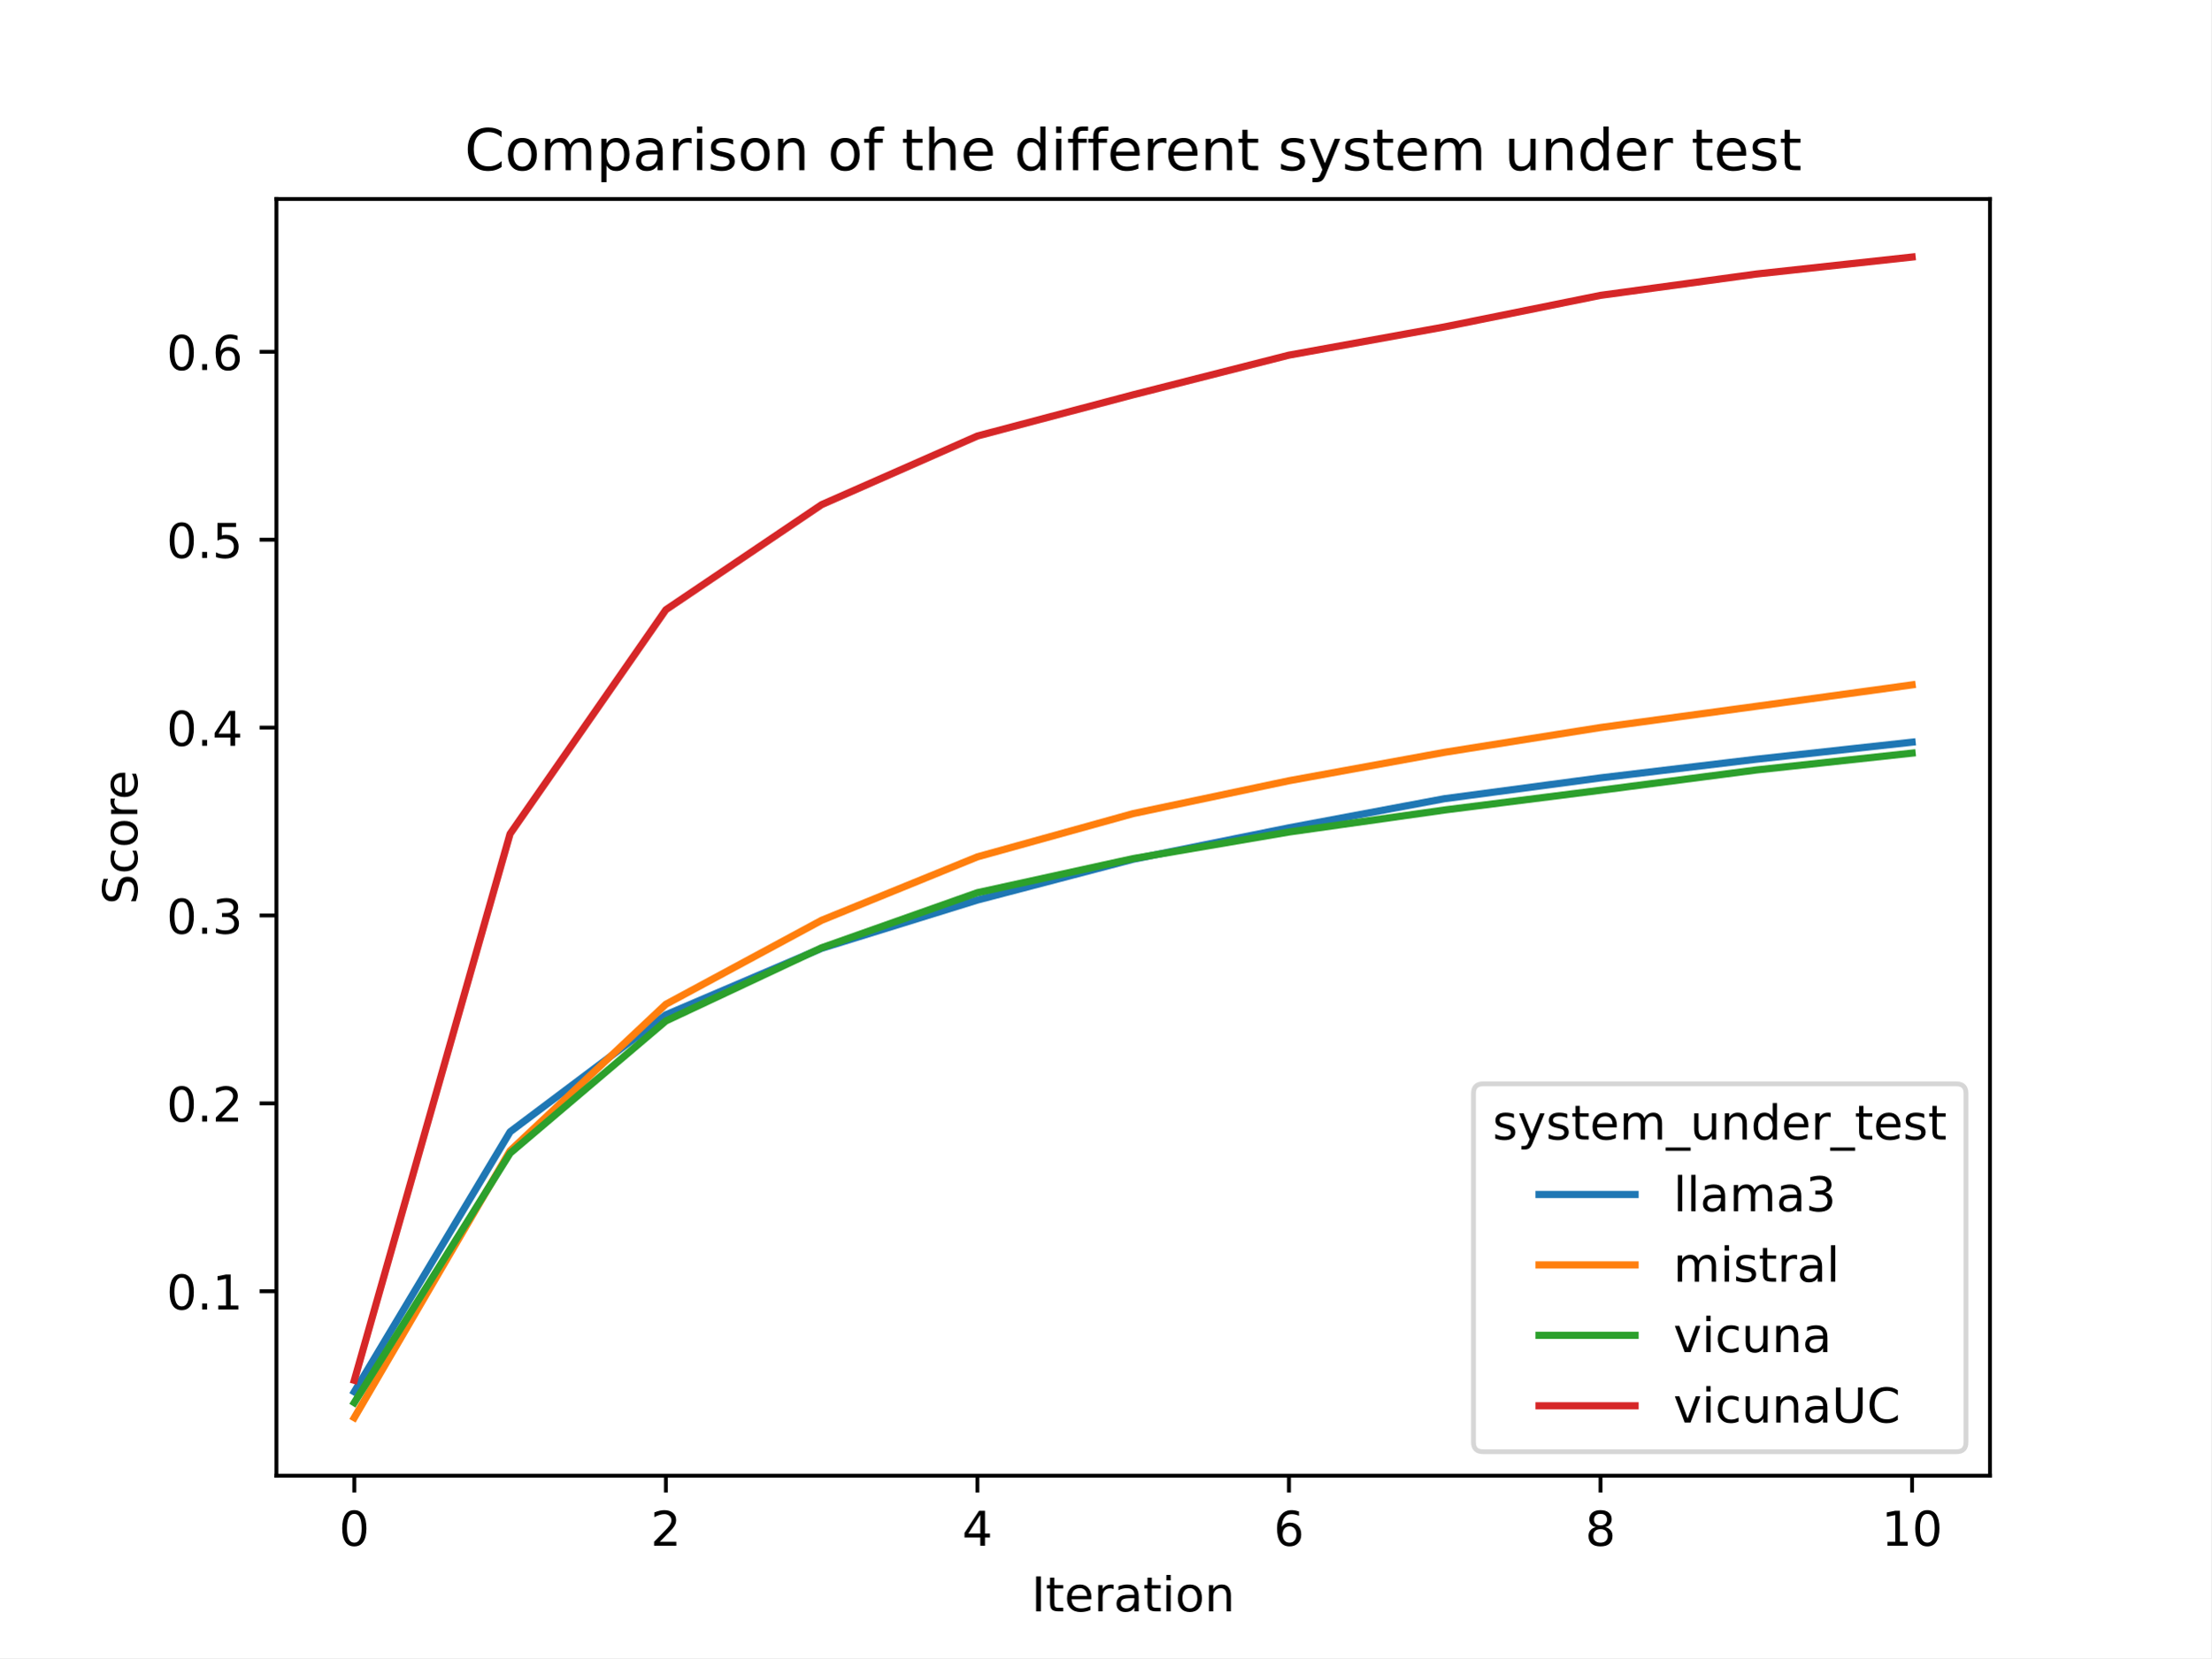
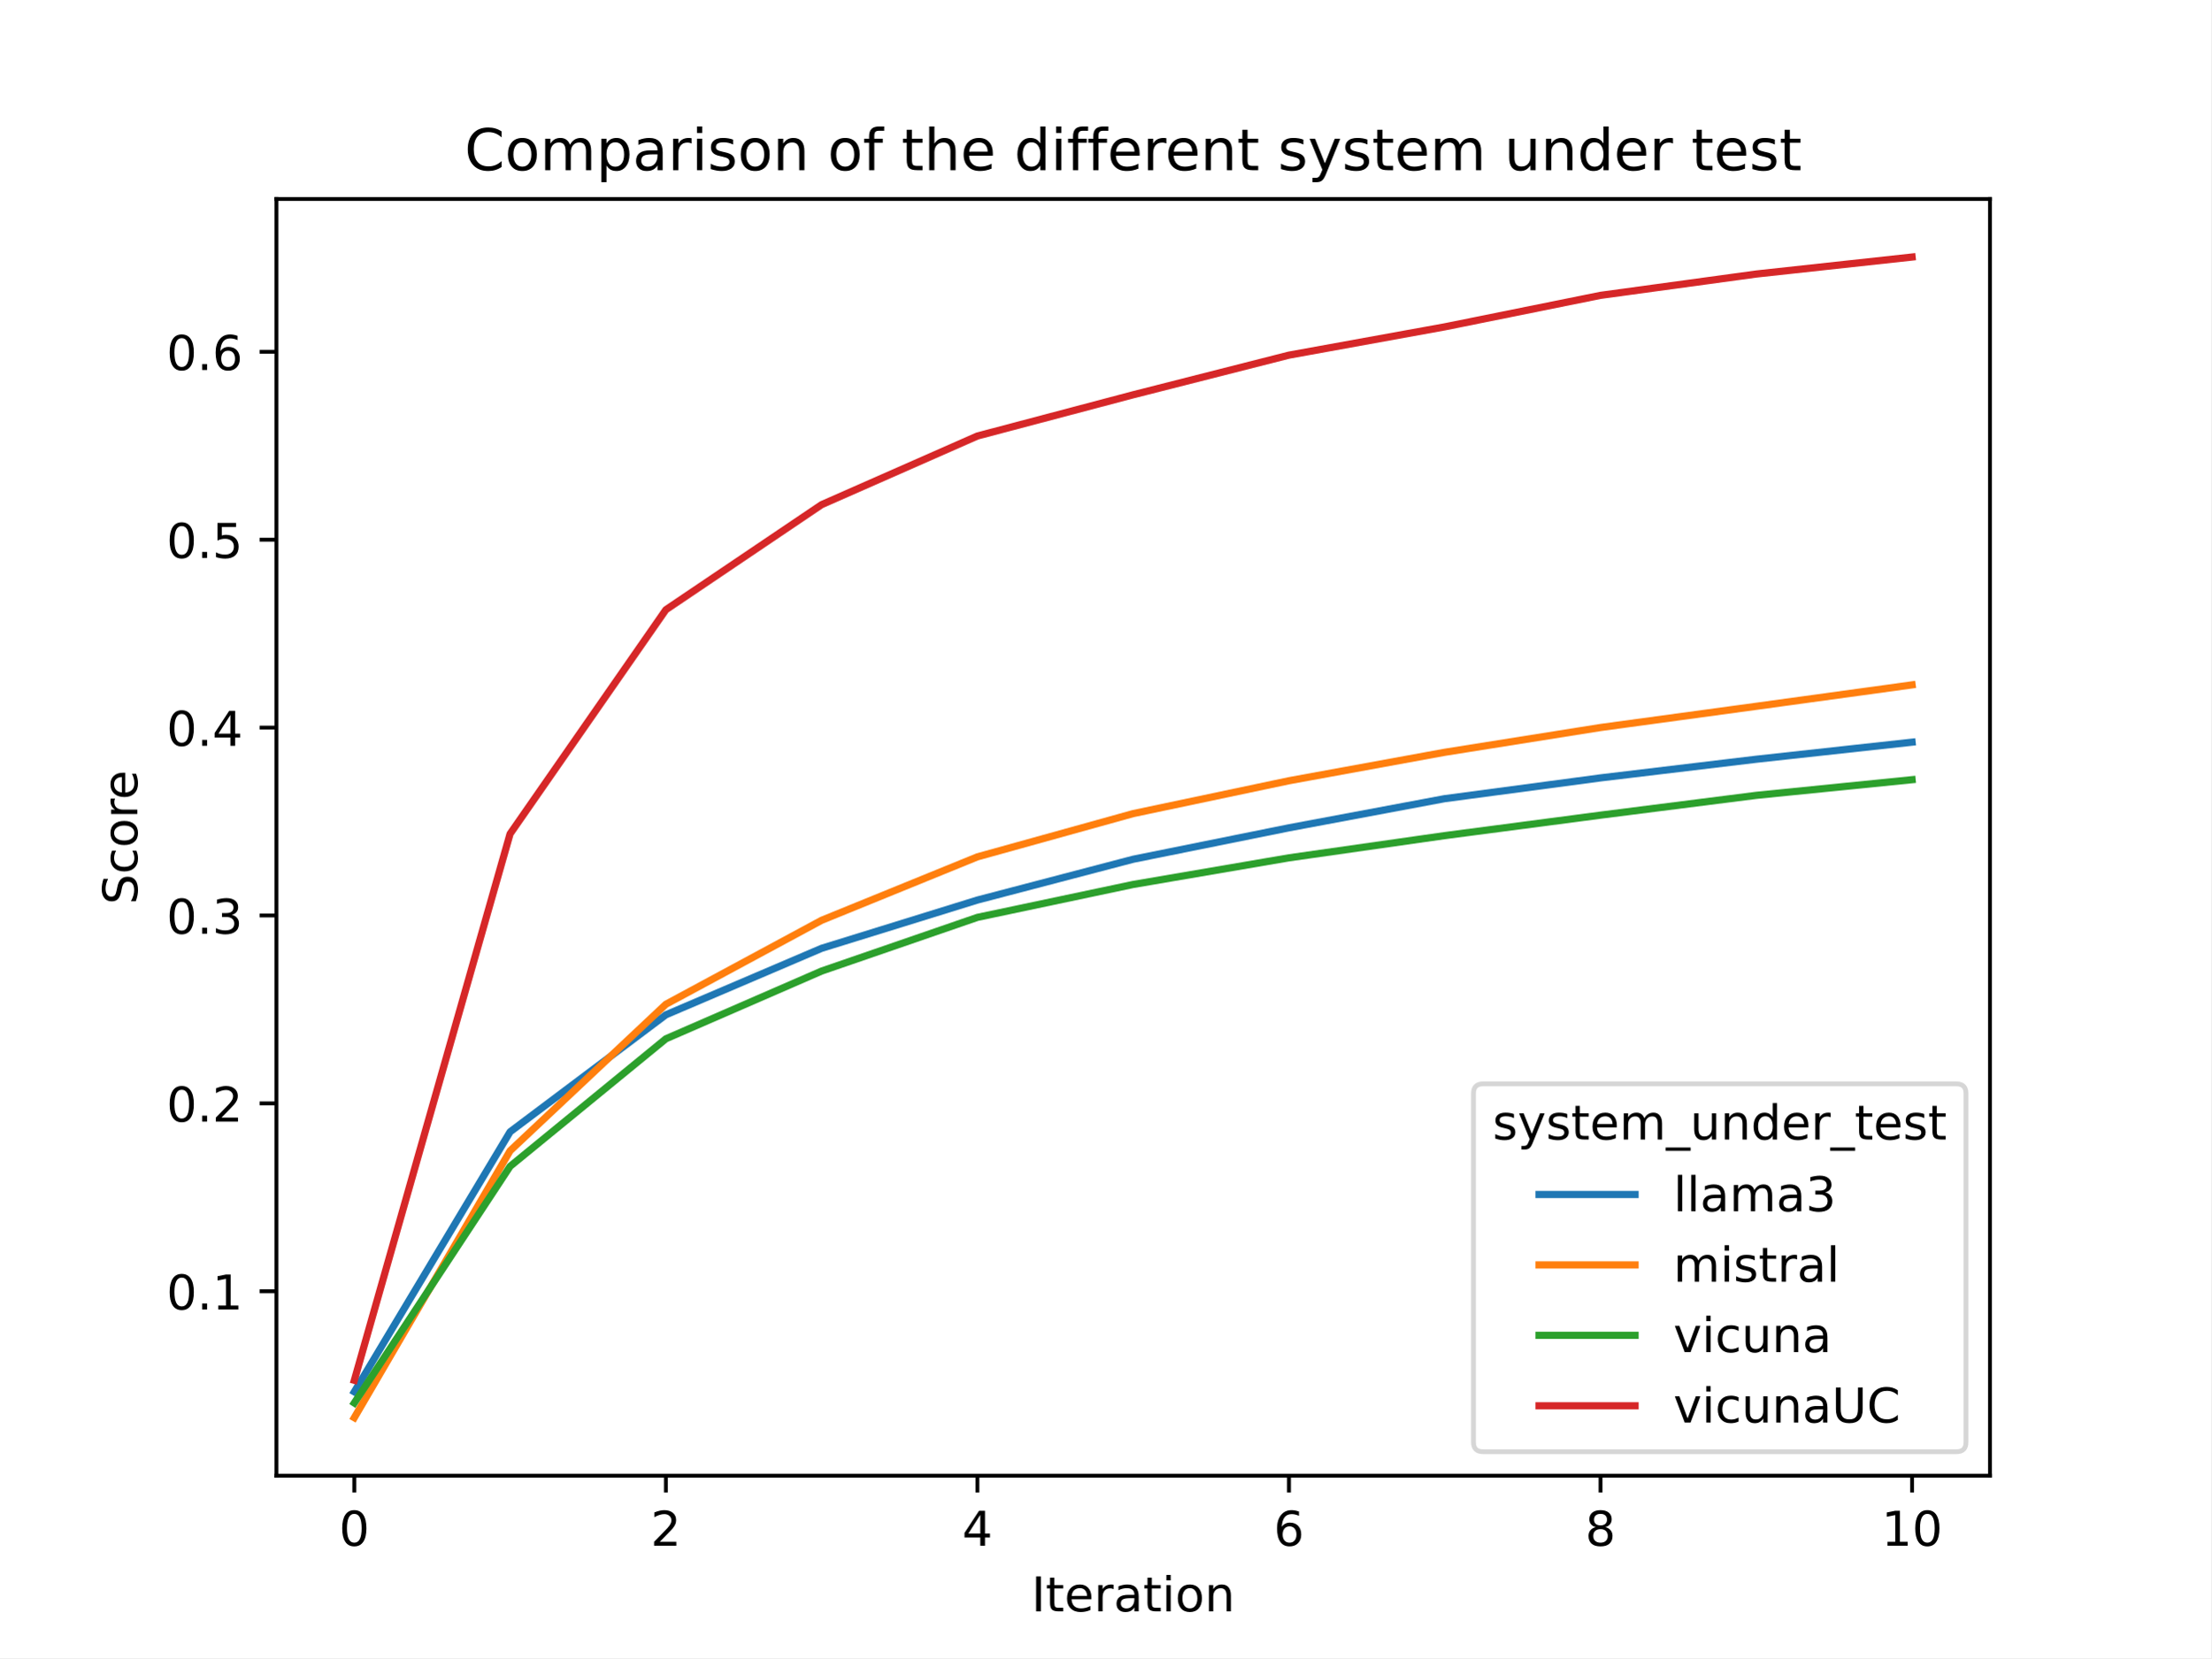
<svg xmlns="http://www.w3.org/2000/svg" xmlns:xlink="http://www.w3.org/1999/xlink" width="460.8pt" height="345.6pt" viewBox="0 0 460.8 345.6" version="1.1">
  <defs>
    <style type="text/css">*{stroke-linejoin: round; stroke-linecap: butt}</style>
  </defs>
  <g id="figure_1">
    <g id="patch_1">
      <path d="M 0 345.6  L 460.8 345.6  L 460.8 0  L 0 0  z " style="fill: #ffffff" />
    </g>
    <g id="axes_1">
      <g id="patch_2">
        <path d="M 57.6 307.584  L 414.72 307.584  L 414.72 41.472  L 57.6 41.472  z " style="fill: #ffffff" />
      </g>
      <g id="matplotlib.axis_1">
        <g id="xtick_1">
          <g id="line2d_1">
            <defs>
-               <path id="m6b5def45a9" d="M 0 0  L 0 3.5  " style="stroke: #000000; stroke-width: 0.8" />
-             </defs>
-             <g>
-               <use xlink:href="#m6b5def45a9" x="73.833" y="307.584" style="stroke: #000000; stroke-width: 0.8" />
+               <path id="m1b1125ce01" d="M 0 0  L 0 3.5  " style="stroke: #000000; stroke-width: 0.8" />
+             </defs>
+             <g>
+               <use xlink:href="#m1b1125ce01" x="73.833" y="307.584" style="stroke: #000000; stroke-width: 0.8" />
            </g>
          </g>
          <g id="text_1">
            <g transform="translate(70.65148 322.1824) scale(0.1 -0.1)">
              <defs>
                <path id="DejaVuSans-30" d="M 2034 4250  Q 1547 4250 1301 3770  Q 1056 3291 1056 2328  Q 1056 1369 1301 889  Q 1547 409 2034 409  Q 2525 409 2770 889  Q 3016 1369 3016 2328  Q 3016 3291 2770 3770  Q 2525 4250 2034 4250  z M 2034 4750  Q 2819 4750 3233 4129  Q 3647 3509 3647 2328  Q 3647 1150 3233 529  Q 2819 -91 2034 -91  Q 1250 -91 836 529  Q 422 1150 422 2328  Q 422 3509 836 4129  Q 1250 4750 2034 4750  z " transform="scale(0.015625)" />
              </defs>
              <use xlink:href="#DejaVuSans-30" />
            </g>
          </g>
        </g>
        <g id="xtick_2">
          <g id="line2d_2">
            <g>
-               <use xlink:href="#m6b5def45a9" x="138.764" y="307.584" style="stroke: #000000; stroke-width: 0.8" />
+               <use xlink:href="#m1b1125ce01" x="138.764" y="307.584" style="stroke: #000000; stroke-width: 0.8" />
            </g>
          </g>
          <g id="text_2">
            <g transform="translate(135.5824 322.1824) scale(0.1 -0.1)">
              <defs>
                <path id="DejaVuSans-32" d="M 1228 531  L 3431 531  L 3431 0  L 469 0  L 469 531  Q 828 903 1448 1529  Q 2069 2156 2228 2338  Q 2531 2678 2651 2914  Q 2772 3150 2772 3378  Q 2772 3750 2511 3984  Q 2250 4219 1831 4219  Q 1534 4219 1204 4116  Q 875 4013 500 3803  L 500 4441  Q 881 4594 1212 4672  Q 1544 4750 1819 4750  Q 2544 4750 2975 4387  Q 3406 4025 3406 3419  Q 3406 3131 3298 2873  Q 3191 2616 2906 2266  Q 2828 2175 2409 1742  Q 1991 1309 1228 531  z " transform="scale(0.015625)" />
              </defs>
              <use xlink:href="#DejaVuSans-32" />
            </g>
          </g>
        </g>
        <g id="xtick_3">
          <g id="line2d_3">
            <g>
-               <use xlink:href="#m6b5def45a9" x="203.695" y="307.584" style="stroke: #000000; stroke-width: 0.8" />
+               <use xlink:href="#m1b1125ce01" x="203.695" y="307.584" style="stroke: #000000; stroke-width: 0.8" />
            </g>
          </g>
          <g id="text_3">
            <g transform="translate(200.5133 322.1824) scale(0.1 -0.1)">
              <defs>
                <path id="DejaVuSans-34" d="M 2419 4116  L 825 1625  L 2419 1625  L 2419 4116  z M 2253 4666  L 3047 4666  L 3047 1625  L 3713 1625  L 3713 1100  L 3047 1100  L 3047 0  L 2419 0  L 2419 1100  L 313 1100  L 313 1709  L 2253 4666  z " transform="scale(0.015625)" />
              </defs>
              <use xlink:href="#DejaVuSans-34" />
            </g>
          </g>
        </g>
        <g id="xtick_4">
          <g id="line2d_4">
            <g>
-               <use xlink:href="#m6b5def45a9" x="268.625" y="307.584" style="stroke: #000000; stroke-width: 0.8" />
+               <use xlink:href="#m1b1125ce01" x="268.625" y="307.584" style="stroke: #000000; stroke-width: 0.8" />
            </g>
          </g>
          <g id="text_4">
            <g transform="translate(265.4442 322.1824) scale(0.1 -0.1)">
              <defs>
                <path id="DejaVuSans-36" d="M 2113 2584  Q 1688 2584 1439 2293  Q 1191 2003 1191 1497  Q 1191 994 1439 701  Q 1688 409 2113 409  Q 2538 409 2786 701  Q 3034 994 3034 1497  Q 3034 2003 2786 2293  Q 2538 2584 2113 2584  z M 3366 4563  L 3366 3988  Q 3128 4100 2886 4159  Q 2644 4219 2406 4219  Q 1781 4219 1451 3797  Q 1122 3375 1075 2522  Q 1259 2794 1537 2939  Q 1816 3084 2150 3084  Q 2853 3084 3261 2657  Q 3669 2231 3669 1497  Q 3669 778 3244 343  Q 2819 -91 2113 -91  Q 1303 -91 875 529  Q 447 1150 447 2328  Q 447 3434 972 4092  Q 1497 4750 2381 4750  Q 2619 4750 2861 4703  Q 3103 4656 3366 4563  z " transform="scale(0.015625)" />
              </defs>
              <use xlink:href="#DejaVuSans-36" />
            </g>
          </g>
        </g>
        <g id="xtick_5">
          <g id="line2d_5">
            <g>
-               <use xlink:href="#m6b5def45a9" x="333.556" y="307.584" style="stroke: #000000; stroke-width: 0.8" />
+               <use xlink:href="#m1b1125ce01" x="333.556" y="307.584" style="stroke: #000000; stroke-width: 0.8" />
            </g>
          </g>
          <g id="text_5">
            <g transform="translate(330.3751 322.1824) scale(0.1 -0.1)">
              <defs>
                <path id="DejaVuSans-38" d="M 2034 2216  Q 1584 2216 1326 1975  Q 1069 1734 1069 1313  Q 1069 891 1326 650  Q 1584 409 2034 409  Q 2484 409 2743 651  Q 3003 894 3003 1313  Q 3003 1734 2745 1975  Q 2488 2216 2034 2216  z M 1403 2484  Q 997 2584 770 2862  Q 544 3141 544 3541  Q 544 4100 942 4425  Q 1341 4750 2034 4750  Q 2731 4750 3128 4425  Q 3525 4100 3525 3541  Q 3525 3141 3298 2862  Q 3072 2584 2669 2484  Q 3125 2378 3379 2068  Q 3634 1759 3634 1313  Q 3634 634 3220 271  Q 2806 -91 2034 -91  Q 1263 -91 848 271  Q 434 634 434 1313  Q 434 1759 690 2068  Q 947 2378 1403 2484  z M 1172 3481  Q 1172 3119 1398 2916  Q 1625 2713 2034 2713  Q 2441 2713 2670 2916  Q 2900 3119 2900 3481  Q 2900 3844 2670 4047  Q 2441 4250 2034 4250  Q 1625 4250 1398 4047  Q 1172 3844 1172 3481  z " transform="scale(0.015625)" />
              </defs>
              <use xlink:href="#DejaVuSans-38" />
            </g>
          </g>
        </g>
        <g id="xtick_6">
          <g id="line2d_6">
            <g>
-               <use xlink:href="#m6b5def45a9" x="398.487" y="307.584" style="stroke: #000000; stroke-width: 0.8" />
+               <use xlink:href="#m1b1125ce01" x="398.487" y="307.584" style="stroke: #000000; stroke-width: 0.8" />
            </g>
          </g>
          <g id="text_6">
            <g transform="translate(392.1248 322.1824) scale(0.1 -0.1)">
              <defs>
                <path id="DejaVuSans-31" d="M 794 531  L 1825 531  L 1825 4091  L 703 3866  L 703 4441  L 1819 4666  L 2450 4666  L 2450 531  L 3481 531  L 3481 0  L 794 0  L 794 531  z " transform="scale(0.015625)" />
              </defs>
              <use xlink:href="#DejaVuSans-31" />
              <use xlink:href="#DejaVuSans-30" x="63.623" />
            </g>
          </g>
        </g>
        <g id="text_7">
          <g transform="translate(214.9514 335.8606) scale(0.1 -0.1)">
            <defs>
              <path id="DejaVuSans-49" d="M 628 4666  L 1259 4666  L 1259 0  L 628 0  L 628 4666  z " transform="scale(0.015625)" />
              <path id="DejaVuSans-74" d="M 1172 4494  L 1172 3500  L 2356 3500  L 2356 3053  L 1172 3053  L 1172 1153  Q 1172 725 1289 603  Q 1406 481 1766 481  L 2356 481  L 2356 0  L 1766 0  Q 1100 0 847 248  Q 594 497 594 1153  L 594 3053  L 172 3053  L 172 3500  L 594 3500  L 594 4494  L 1172 4494  z " transform="scale(0.015625)" />
              <path id="DejaVuSans-65" d="M 3597 1894  L 3597 1613  L 953 1613  Q 991 1019 1311 708  Q 1631 397 2203 397  Q 2534 397 2845 478  Q 3156 559 3463 722  L 3463 178  Q 3153 47 2828 -22  Q 2503 -91 2169 -91  Q 1331 -91 842 396  Q 353 884 353 1716  Q 353 2575 817 3079  Q 1281 3584 2069 3584  Q 2775 3584 3186 3129  Q 3597 2675 3597 1894  z M 3022 2063  Q 3016 2534 2758 2815  Q 2500 3097 2075 3097  Q 1594 3097 1305 2825  Q 1016 2553 972 2059  L 3022 2063  z " transform="scale(0.015625)" />
              <path id="DejaVuSans-72" d="M 2631 2963  Q 2534 3019 2420 3045  Q 2306 3072 2169 3072  Q 1681 3072 1420 2755  Q 1159 2438 1159 1844  L 1159 0  L 581 0  L 581 3500  L 1159 3500  L 1159 2956  Q 1341 3275 1631 3429  Q 1922 3584 2338 3584  Q 2397 3584 2469 3576  Q 2541 3569 2628 3553  L 2631 2963  z " transform="scale(0.015625)" />
              <path id="DejaVuSans-61" d="M 2194 1759  Q 1497 1759 1228 1600  Q 959 1441 959 1056  Q 959 750 1161 570  Q 1363 391 1709 391  Q 2188 391 2477 730  Q 2766 1069 2766 1631  L 2766 1759  L 2194 1759  z M 3341 1997  L 3341 0  L 2766 0  L 2766 531  Q 2569 213 2275 61  Q 1981 -91 1556 -91  Q 1019 -91 701 211  Q 384 513 384 1019  Q 384 1609 779 1909  Q 1175 2209 1959 2209  L 2766 2209  L 2766 2266  Q 2766 2663 2505 2880  Q 2244 3097 1772 3097  Q 1472 3097 1187 3025  Q 903 2953 641 2809  L 641 3341  Q 956 3463 1253 3523  Q 1550 3584 1831 3584  Q 2591 3584 2966 3190  Q 3341 2797 3341 1997  z " transform="scale(0.015625)" />
              <path id="DejaVuSans-69" d="M 603 3500  L 1178 3500  L 1178 0  L 603 0  L 603 3500  z M 603 4863  L 1178 4863  L 1178 4134  L 603 4134  L 603 4863  z " transform="scale(0.015625)" />
              <path id="DejaVuSans-6f" d="M 1959 3097  Q 1497 3097 1228 2736  Q 959 2375 959 1747  Q 959 1119 1226 758  Q 1494 397 1959 397  Q 2419 397 2687 759  Q 2956 1122 2956 1747  Q 2956 2369 2687 2733  Q 2419 3097 1959 3097  z M 1959 3584  Q 2709 3584 3137 3096  Q 3566 2609 3566 1747  Q 3566 888 3137 398  Q 2709 -91 1959 -91  Q 1206 -91 779 398  Q 353 888 353 1747  Q 353 2609 779 3096  Q 1206 3584 1959 3584  z " transform="scale(0.015625)" />
              <path id="DejaVuSans-6e" d="M 3513 2113  L 3513 0  L 2938 0  L 2938 2094  Q 2938 2591 2744 2837  Q 2550 3084 2163 3084  Q 1697 3084 1428 2787  Q 1159 2491 1159 1978  L 1159 0  L 581 0  L 581 3500  L 1159 3500  L 1159 2956  Q 1366 3272 1645 3428  Q 1925 3584 2291 3584  Q 2894 3584 3203 3211  Q 3513 2838 3513 2113  z " transform="scale(0.015625)" />
            </defs>
            <use xlink:href="#DejaVuSans-49" />
            <use xlink:href="#DejaVuSans-74" x="29.492" />
            <use xlink:href="#DejaVuSans-65" x="68.701" />
            <use xlink:href="#DejaVuSans-72" x="130.225" />
            <use xlink:href="#DejaVuSans-61" x="171.338" />
            <use xlink:href="#DejaVuSans-74" x="232.617" />
            <use xlink:href="#DejaVuSans-69" x="271.826" />
            <use xlink:href="#DejaVuSans-6f" x="299.609" />
            <use xlink:href="#DejaVuSans-6e" x="360.791" />
          </g>
        </g>
      </g>
      <g id="matplotlib.axis_2">
        <g id="ytick_1">
          <g id="line2d_7">
            <defs>
-               <path id="m8347a988a1" d="M 0 0  L -3.5 0  " style="stroke: #000000; stroke-width: 0.8" />
-             </defs>
-             <g>
-               <use xlink:href="#m8347a988a1" x="57.6" y="269.143" style="stroke: #000000; stroke-width: 0.8" />
+               <path id="m3fbb6d654f" d="M 0 0  L -3.5 0  " style="stroke: #000000; stroke-width: 0.8" />
+             </defs>
+             <g>
+               <use xlink:href="#m3fbb6d654f" x="57.6" y="269.143" style="stroke: #000000; stroke-width: 0.8" />
            </g>
          </g>
          <g id="text_8">
            <g transform="translate(34.69687 272.9426) scale(0.1 -0.1)">
              <defs>
                <path id="DejaVuSans-2e" d="M 684 794  L 1344 794  L 1344 0  L 684 0  L 684 794  z " transform="scale(0.015625)" />
              </defs>
              <use xlink:href="#DejaVuSans-30" />
              <use xlink:href="#DejaVuSans-2e" x="63.623" />
              <use xlink:href="#DejaVuSans-31" x="95.41" />
            </g>
          </g>
        </g>
        <g id="ytick_2">
          <g id="line2d_8">
            <g>
-               <use xlink:href="#m8347a988a1" x="57.6" y="229.979" style="stroke: #000000; stroke-width: 0.8" />
+               <use xlink:href="#m3fbb6d654f" x="57.6" y="229.979" style="stroke: #000000; stroke-width: 0.8" />
            </g>
          </g>
          <g id="text_9">
            <g transform="translate(34.69687 233.7781) scale(0.1 -0.1)">
              <use xlink:href="#DejaVuSans-30" />
              <use xlink:href="#DejaVuSans-2e" x="63.623" />
              <use xlink:href="#DejaVuSans-32" x="95.41" />
            </g>
          </g>
        </g>
        <g id="ytick_3">
          <g id="line2d_9">
            <g>
-               <use xlink:href="#m8347a988a1" x="57.6" y="190.814" style="stroke: #000000; stroke-width: 0.8" />
+               <use xlink:href="#m3fbb6d654f" x="57.6" y="190.814" style="stroke: #000000; stroke-width: 0.8" />
            </g>
          </g>
          <g id="text_10">
            <g transform="translate(34.69687 194.6137) scale(0.1 -0.1)">
              <defs>
                <path id="DejaVuSans-33" d="M 2597 2516  Q 3050 2419 3304 2112  Q 3559 1806 3559 1356  Q 3559 666 3084 287  Q 2609 -91 1734 -91  Q 1441 -91 1130 -33  Q 819 25 488 141  L 488 750  Q 750 597 1062 519  Q 1375 441 1716 441  Q 2309 441 2620 675  Q 2931 909 2931 1356  Q 2931 1769 2642 2001  Q 2353 2234 1838 2234  L 1294 2234  L 1294 2753  L 1863 2753  Q 2328 2753 2575 2939  Q 2822 3125 2822 3475  Q 2822 3834 2567 4026  Q 2313 4219 1838 4219  Q 1578 4219 1281 4162  Q 984 4106 628 3988  L 628 4550  Q 988 4650 1302 4700  Q 1616 4750 1894 4750  Q 2613 4750 3031 4423  Q 3450 4097 3450 3541  Q 3450 3153 3228 2886  Q 3006 2619 2597 2516  z " transform="scale(0.015625)" />
              </defs>
              <use xlink:href="#DejaVuSans-30" />
              <use xlink:href="#DejaVuSans-2e" x="63.623" />
              <use xlink:href="#DejaVuSans-33" x="95.41" />
            </g>
          </g>
        </g>
        <g id="ytick_4">
          <g id="line2d_10">
            <g>
-               <use xlink:href="#m8347a988a1" x="57.6" y="151.65" style="stroke: #000000; stroke-width: 0.8" />
+               <use xlink:href="#m3fbb6d654f" x="57.6" y="151.65" style="stroke: #000000; stroke-width: 0.8" />
            </g>
          </g>
          <g id="text_11">
            <g transform="translate(34.69687 155.4492) scale(0.1 -0.1)">
              <use xlink:href="#DejaVuSans-30" />
              <use xlink:href="#DejaVuSans-2e" x="63.623" />
              <use xlink:href="#DejaVuSans-34" x="95.41" />
            </g>
          </g>
        </g>
        <g id="ytick_5">
          <g id="line2d_11">
            <g>
-               <use xlink:href="#m8347a988a1" x="57.6" y="112.486" style="stroke: #000000; stroke-width: 0.8" />
+               <use xlink:href="#m3fbb6d654f" x="57.6" y="112.486" style="stroke: #000000; stroke-width: 0.8" />
            </g>
          </g>
          <g id="text_12">
            <g transform="translate(34.69687 116.2848) scale(0.1 -0.1)">
              <defs>
                <path id="DejaVuSans-35" d="M 691 4666  L 3169 4666  L 3169 4134  L 1269 4134  L 1269 2991  Q 1406 3038 1543 3061  Q 1681 3084 1819 3084  Q 2600 3084 3056 2656  Q 3513 2228 3513 1497  Q 3513 744 3044 326  Q 2575 -91 1722 -91  Q 1428 -91 1123 -41  Q 819 9 494 109  L 494 744  Q 775 591 1075 516  Q 1375 441 1709 441  Q 2250 441 2565 725  Q 2881 1009 2881 1497  Q 2881 1984 2565 2268  Q 2250 2553 1709 2553  Q 1456 2553 1204 2497  Q 953 2441 691 2322  L 691 4666  z " transform="scale(0.015625)" />
              </defs>
              <use xlink:href="#DejaVuSans-30" />
              <use xlink:href="#DejaVuSans-2e" x="63.623" />
              <use xlink:href="#DejaVuSans-35" x="95.41" />
            </g>
          </g>
        </g>
        <g id="ytick_6">
          <g id="line2d_12">
            <g>
-               <use xlink:href="#m8347a988a1" x="57.6" y="73.321" style="stroke: #000000; stroke-width: 0.8" />
+               <use xlink:href="#m3fbb6d654f" x="57.6" y="73.321" style="stroke: #000000; stroke-width: 0.8" />
            </g>
          </g>
          <g id="text_13">
            <g transform="translate(34.69687 77.12031) scale(0.1 -0.1)">
              <use xlink:href="#DejaVuSans-30" />
              <use xlink:href="#DejaVuSans-2e" x="63.623" />
              <use xlink:href="#DejaVuSans-36" x="95.41" />
            </g>
          </g>
        </g>
        <g id="text_14">
          <g transform="translate(28.61719 188.5303) rotate(-90) scale(0.1 -0.1)">
            <defs>
              <path id="DejaVuSans-53" d="M 3425 4513  L 3425 3897  Q 3066 4069 2747 4153  Q 2428 4238 2131 4238  Q 1616 4238 1336 4038  Q 1056 3838 1056 3469  Q 1056 3159 1242 3001  Q 1428 2844 1947 2747  L 2328 2669  Q 3034 2534 3370 2195  Q 3706 1856 3706 1288  Q 3706 609 3251 259  Q 2797 -91 1919 -91  Q 1588 -91 1214 -16  Q 841 59 441 206  L 441 856  Q 825 641 1194 531  Q 1563 422 1919 422  Q 2459 422 2753 634  Q 3047 847 3047 1241  Q 3047 1584 2836 1778  Q 2625 1972 2144 2069  L 1759 2144  Q 1053 2284 737 2584  Q 422 2884 422 3419  Q 422 4038 858 4394  Q 1294 4750 2059 4750  Q 2388 4750 2728 4690  Q 3069 4631 3425 4513  z " transform="scale(0.015625)" />
              <path id="DejaVuSans-63" d="M 3122 3366  L 3122 2828  Q 2878 2963 2633 3030  Q 2388 3097 2138 3097  Q 1578 3097 1268 2742  Q 959 2388 959 1747  Q 959 1106 1268 751  Q 1578 397 2138 397  Q 2388 397 2633 464  Q 2878 531 3122 666  L 3122 134  Q 2881 22 2623 -34  Q 2366 -91 2075 -91  Q 1284 -91 818 406  Q 353 903 353 1747  Q 353 2603 823 3093  Q 1294 3584 2113 3584  Q 2378 3584 2631 3529  Q 2884 3475 3122 3366  z " transform="scale(0.015625)" />
            </defs>
            <use xlink:href="#DejaVuSans-53" />
            <use xlink:href="#DejaVuSans-63" x="63.477" />
            <use xlink:href="#DejaVuSans-6f" x="118.457" />
            <use xlink:href="#DejaVuSans-72" x="179.639" />
            <use xlink:href="#DejaVuSans-65" x="218.502" />
          </g>
        </g>
      </g>
      <g id="line2d_13">
-         <path d="M 73.833 290.104  L 106.298 235.913  L 138.764 211.523  L 171.229 197.657  L 203.695 187.598  L 236.16 179.091  L 268.625 172.541  L 301.091 166.461  L 333.556 162.134  L 366.022 158.246  L 398.487 154.69  " clip-path="url(#p50c4f08398)" style="fill: none; stroke: #1f77b4; stroke-width: 1.5; stroke-linecap: square" />
+         <path d="M 73.833 290.104  L 106.298 235.913  L 138.764 211.523  L 171.229 197.657  L 203.695 187.598  L 236.16 179.091  L 268.625 172.541  L 301.091 166.461  L 333.556 162.134  L 366.022 158.246  L 398.487 154.69  " clip-path="url(#p8da6356476)" style="fill: none; stroke: #1f77b4; stroke-width: 1.5; stroke-linecap: square" />
      </g>
      <g id="line2d_14">
-         <path d="M 73.833 295.488  L 106.298 239.865  L 138.764 209.323  L 171.229 191.819  L 203.695 178.594  L 236.16 169.577  L 268.625 162.729  L 301.091 156.796  L 333.556 151.633  L 366.022 147.209  L 398.487 142.746  " clip-path="url(#p50c4f08398)" style="fill: none; stroke: #ff7f0e; stroke-width: 1.5; stroke-linecap: square" />
+         <path d="M 73.833 295.488  L 106.298 239.865  L 138.764 209.323  L 171.229 191.819  L 203.695 178.594  L 236.16 169.577  L 268.625 162.729  L 301.091 156.796  L 333.556 151.633  L 366.022 147.209  L 398.487 142.746  " clip-path="url(#p8da6356476)" style="fill: none; stroke: #ff7f0e; stroke-width: 1.5; stroke-linecap: square" />
      </g>
      <g id="line2d_15">
-         <path d="M 73.833 292.355  L 106.298 240.366  L 138.764 212.802  L 171.229 197.55  L 203.695 186.062  L 236.16 178.956  L 268.625 173.415  L 301.091 168.822  L 333.556 164.714  L 366.022 160.486  L 398.487 156.971  " clip-path="url(#p50c4f08398)" style="fill: none; stroke: #2ca02c; stroke-width: 1.5; stroke-linecap: square" />
+         <path d="M 73.833 292.423  L 106.298 243.104  L 138.764 216.523  L 171.229 202.399  L 203.695 191.209  L 236.16 184.349  L 268.625 178.796  L 301.091 174.167  L 333.556 169.901  L 366.022 165.773  L 398.487 162.51  " clip-path="url(#p8da6356476)" style="fill: none; stroke: #2ca02c; stroke-width: 1.5; stroke-linecap: square" />
      </g>
      <g id="line2d_16">
-         <path d="M 73.833 287.704  L 106.298 173.801  L 138.764 127.087  L 171.229 105.182  L 203.695 90.872  L 236.16 82.279  L 268.625 74.018  L 301.091 68.12  L 333.556 61.555  L 366.022 57.11  L 398.487 53.568  " clip-path="url(#p50c4f08398)" style="fill: none; stroke: #d62728; stroke-width: 1.5; stroke-linecap: square" />
+         <path d="M 73.833 287.704  L 106.298 173.801  L 138.764 127.087  L 171.229 105.182  L 203.695 90.872  L 236.16 82.279  L 268.625 74.018  L 301.091 68.12  L 333.556 61.555  L 366.022 57.11  L 398.487 53.568  " clip-path="url(#p8da6356476)" style="fill: none; stroke: #d62728; stroke-width: 1.5; stroke-linecap: square" />
      </g>
      <g id="patch_3">
        <path d="M 57.6 307.584  L 57.6 41.472  " style="fill: none; stroke: #000000; stroke-width: 0.8; stroke-linejoin: miter; stroke-linecap: square" />
      </g>
      <g id="patch_4">
        <path d="M 414.72 307.584  L 414.72 41.472  " style="fill: none; stroke: #000000; stroke-width: 0.8; stroke-linejoin: miter; stroke-linecap: square" />
      </g>
      <g id="patch_5">
        <path d="M 57.6 307.584  L 414.72 307.584  " style="fill: none; stroke: #000000; stroke-width: 0.8; stroke-linejoin: miter; stroke-linecap: square" />
      </g>
      <g id="patch_6">
        <path d="M 57.6 41.472  L 414.72 41.472  " style="fill: none; stroke: #000000; stroke-width: 0.8; stroke-linejoin: miter; stroke-linecap: square" />
      </g>
      <g id="text_15">
        <g transform="translate(96.80906 35.472) scale(0.12 -0.12)">
          <defs>
            <path id="DejaVuSans-43" d="M 4122 4306  L 4122 3641  Q 3803 3938 3442 4084  Q 3081 4231 2675 4231  Q 1875 4231 1450 3742  Q 1025 3253 1025 2328  Q 1025 1406 1450 917  Q 1875 428 2675 428  Q 3081 428 3442 575  Q 3803 722 4122 1019  L 4122 359  Q 3791 134 3420 21  Q 3050 -91 2638 -91  Q 1578 -91 968 557  Q 359 1206 359 2328  Q 359 3453 968 4101  Q 1578 4750 2638 4750  Q 3056 4750 3426 4639  Q 3797 4528 4122 4306  z " transform="scale(0.015625)" />
            <path id="DejaVuSans-6d" d="M 3328 2828  Q 3544 3216 3844 3400  Q 4144 3584 4550 3584  Q 5097 3584 5394 3201  Q 5691 2819 5691 2113  L 5691 0  L 5113 0  L 5113 2094  Q 5113 2597 4934 2840  Q 4756 3084 4391 3084  Q 3944 3084 3684 2787  Q 3425 2491 3425 1978  L 3425 0  L 2847 0  L 2847 2094  Q 2847 2600 2669 2842  Q 2491 3084 2119 3084  Q 1678 3084 1418 2786  Q 1159 2488 1159 1978  L 1159 0  L 581 0  L 581 3500  L 1159 3500  L 1159 2956  Q 1356 3278 1631 3431  Q 1906 3584 2284 3584  Q 2666 3584 2933 3390  Q 3200 3197 3328 2828  z " transform="scale(0.015625)" />
            <path id="DejaVuSans-70" d="M 1159 525  L 1159 -1331  L 581 -1331  L 581 3500  L 1159 3500  L 1159 2969  Q 1341 3281 1617 3432  Q 1894 3584 2278 3584  Q 2916 3584 3314 3078  Q 3713 2572 3713 1747  Q 3713 922 3314 415  Q 2916 -91 2278 -91  Q 1894 -91 1617 61  Q 1341 213 1159 525  z M 3116 1747  Q 3116 2381 2855 2742  Q 2594 3103 2138 3103  Q 1681 3103 1420 2742  Q 1159 2381 1159 1747  Q 1159 1113 1420 752  Q 1681 391 2138 391  Q 2594 391 2855 752  Q 3116 1113 3116 1747  z " transform="scale(0.015625)" />
            <path id="DejaVuSans-73" d="M 2834 3397  L 2834 2853  Q 2591 2978 2328 3040  Q 2066 3103 1784 3103  Q 1356 3103 1142 2972  Q 928 2841 928 2578  Q 928 2378 1081 2264  Q 1234 2150 1697 2047  L 1894 2003  Q 2506 1872 2764 1633  Q 3022 1394 3022 966  Q 3022 478 2636 193  Q 2250 -91 1575 -91  Q 1294 -91 989 -36  Q 684 19 347 128  L 347 722  Q 666 556 975 473  Q 1284 391 1588 391  Q 1994 391 2212 530  Q 2431 669 2431 922  Q 2431 1156 2273 1281  Q 2116 1406 1581 1522  L 1381 1569  Q 847 1681 609 1914  Q 372 2147 372 2553  Q 372 3047 722 3315  Q 1072 3584 1716 3584  Q 2034 3584 2315 3537  Q 2597 3491 2834 3397  z " transform="scale(0.015625)" />
            <path id="DejaVuSans-20" transform="scale(0.015625)" />
            <path id="DejaVuSans-66" d="M 2375 4863  L 2375 4384  L 1825 4384  Q 1516 4384 1395 4259  Q 1275 4134 1275 3809  L 1275 3500  L 2222 3500  L 2222 3053  L 1275 3053  L 1275 0  L 697 0  L 697 3053  L 147 3053  L 147 3500  L 697 3500  L 697 3744  Q 697 4328 969 4595  Q 1241 4863 1831 4863  L 2375 4863  z " transform="scale(0.015625)" />
            <path id="DejaVuSans-68" d="M 3513 2113  L 3513 0  L 2938 0  L 2938 2094  Q 2938 2591 2744 2837  Q 2550 3084 2163 3084  Q 1697 3084 1428 2787  Q 1159 2491 1159 1978  L 1159 0  L 581 0  L 581 4863  L 1159 4863  L 1159 2956  Q 1366 3272 1645 3428  Q 1925 3584 2291 3584  Q 2894 3584 3203 3211  Q 3513 2838 3513 2113  z " transform="scale(0.015625)" />
            <path id="DejaVuSans-64" d="M 2906 2969  L 2906 4863  L 3481 4863  L 3481 0  L 2906 0  L 2906 525  Q 2725 213 2448 61  Q 2172 -91 1784 -91  Q 1150 -91 751 415  Q 353 922 353 1747  Q 353 2572 751 3078  Q 1150 3584 1784 3584  Q 2172 3584 2448 3432  Q 2725 3281 2906 2969  z M 947 1747  Q 947 1113 1208 752  Q 1469 391 1925 391  Q 2381 391 2643 752  Q 2906 1113 2906 1747  Q 2906 2381 2643 2742  Q 2381 3103 1925 3103  Q 1469 3103 1208 2742  Q 947 2381 947 1747  z " transform="scale(0.015625)" />
            <path id="DejaVuSans-79" d="M 2059 -325  Q 1816 -950 1584 -1140  Q 1353 -1331 966 -1331  L 506 -1331  L 506 -850  L 844 -850  Q 1081 -850 1212 -737  Q 1344 -625 1503 -206  L 1606 56  L 191 3500  L 800 3500  L 1894 763  L 2988 3500  L 3597 3500  L 2059 -325  z " transform="scale(0.015625)" />
            <path id="DejaVuSans-75" d="M 544 1381  L 544 3500  L 1119 3500  L 1119 1403  Q 1119 906 1312 657  Q 1506 409 1894 409  Q 2359 409 2629 706  Q 2900 1003 2900 1516  L 2900 3500  L 3475 3500  L 3475 0  L 2900 0  L 2900 538  Q 2691 219 2414 64  Q 2138 -91 1772 -91  Q 1169 -91 856 284  Q 544 659 544 1381  z M 1991 3584  L 1991 3584  z " transform="scale(0.015625)" />
          </defs>
          <use xlink:href="#DejaVuSans-43" />
          <use xlink:href="#DejaVuSans-6f" x="69.824" />
          <use xlink:href="#DejaVuSans-6d" x="131.006" />
          <use xlink:href="#DejaVuSans-70" x="228.418" />
          <use xlink:href="#DejaVuSans-61" x="291.895" />
          <use xlink:href="#DejaVuSans-72" x="353.174" />
          <use xlink:href="#DejaVuSans-69" x="394.287" />
          <use xlink:href="#DejaVuSans-73" x="422.07" />
          <use xlink:href="#DejaVuSans-6f" x="474.17" />
          <use xlink:href="#DejaVuSans-6e" x="535.352" />
          <use xlink:href="#DejaVuSans-20" x="598.73" />
          <use xlink:href="#DejaVuSans-6f" x="630.518" />
          <use xlink:href="#DejaVuSans-66" x="691.699" />
          <use xlink:href="#DejaVuSans-20" x="726.904" />
          <use xlink:href="#DejaVuSans-74" x="758.691" />
          <use xlink:href="#DejaVuSans-68" x="797.9" />
          <use xlink:href="#DejaVuSans-65" x="861.279" />
          <use xlink:href="#DejaVuSans-20" x="922.803" />
          <use xlink:href="#DejaVuSans-64" x="954.59" />
          <use xlink:href="#DejaVuSans-69" x="1018.066" />
          <use xlink:href="#DejaVuSans-66" x="1045.85" />
          <use xlink:href="#DejaVuSans-66" x="1081.055" />
          <use xlink:href="#DejaVuSans-65" x="1116.26" />
          <use xlink:href="#DejaVuSans-72" x="1177.783" />
          <use xlink:href="#DejaVuSans-65" x="1216.646" />
          <use xlink:href="#DejaVuSans-6e" x="1278.17" />
          <use xlink:href="#DejaVuSans-74" x="1341.549" />
          <use xlink:href="#DejaVuSans-20" x="1380.758" />
          <use xlink:href="#DejaVuSans-73" x="1412.545" />
          <use xlink:href="#DejaVuSans-79" x="1464.645" />
          <use xlink:href="#DejaVuSans-73" x="1523.824" />
          <use xlink:href="#DejaVuSans-74" x="1575.924" />
          <use xlink:href="#DejaVuSans-65" x="1615.133" />
          <use xlink:href="#DejaVuSans-6d" x="1676.656" />
          <use xlink:href="#DejaVuSans-20" x="1774.068" />
          <use xlink:href="#DejaVuSans-75" x="1805.855" />
          <use xlink:href="#DejaVuSans-6e" x="1869.234" />
          <use xlink:href="#DejaVuSans-64" x="1932.613" />
          <use xlink:href="#DejaVuSans-65" x="1996.09" />
          <use xlink:href="#DejaVuSans-72" x="2057.613" />
          <use xlink:href="#DejaVuSans-20" x="2098.727" />
          <use xlink:href="#DejaVuSans-74" x="2130.514" />
          <use xlink:href="#DejaVuSans-65" x="2169.723" />
          <use xlink:href="#DejaVuSans-73" x="2231.246" />
          <use xlink:href="#DejaVuSans-74" x="2283.346" />
        </g>
      </g>
      <g id="legend_1">
        <g id="patch_7">
          <path d="M 309.078 302.584  L 407.72 302.584  Q 409.72 302.584 409.72 300.584  L 409.72 227.915  Q 409.72 225.915 407.72 225.915  L 309.078 225.915  Q 307.078 225.915 307.078 227.915  L 307.078 300.584  Q 307.078 302.584 309.078 302.584  z " style="fill: #ffffff; opacity: 0.8; stroke: #cccccc; stroke-linejoin: miter" />
        </g>
        <g id="text_16">
          <g transform="translate(311.0778 237.5137) scale(0.1 -0.1)">
            <defs>
              <path id="DejaVuSans-5f" d="M 3263 -1063  L 3263 -1509  L -63 -1509  L -63 -1063  L 3263 -1063  z " transform="scale(0.015625)" />
            </defs>
            <use xlink:href="#DejaVuSans-73" />
            <use xlink:href="#DejaVuSans-79" x="52.1" />
            <use xlink:href="#DejaVuSans-73" x="111.279" />
            <use xlink:href="#DejaVuSans-74" x="163.379" />
            <use xlink:href="#DejaVuSans-65" x="202.588" />
            <use xlink:href="#DejaVuSans-6d" x="264.111" />
            <use xlink:href="#DejaVuSans-5f" x="361.523" />
            <use xlink:href="#DejaVuSans-75" x="411.523" />
            <use xlink:href="#DejaVuSans-6e" x="474.902" />
            <use xlink:href="#DejaVuSans-64" x="538.281" />
            <use xlink:href="#DejaVuSans-65" x="601.758" />
            <use xlink:href="#DejaVuSans-72" x="663.281" />
            <use xlink:href="#DejaVuSans-5f" x="704.395" />
            <use xlink:href="#DejaVuSans-74" x="754.395" />
            <use xlink:href="#DejaVuSans-65" x="793.604" />
            <use xlink:href="#DejaVuSans-73" x="855.127" />
            <use xlink:href="#DejaVuSans-74" x="907.227" />
          </g>
        </g>
        <g id="line2d_17">
          <path d="M 320.749 248.97  L 330.749 248.97  L 340.749 248.97  " style="fill: none; stroke: #1f77b4; stroke-width: 1.5; stroke-linecap: square" />
        </g>
        <g id="text_17">
          <g transform="translate(348.7489 252.4699) scale(0.1 -0.1)">
            <defs>
              <path id="DejaVuSans-6c" d="M 603 4863  L 1178 4863  L 1178 0  L 603 0  L 603 4863  z " transform="scale(0.015625)" />
            </defs>
            <use xlink:href="#DejaVuSans-6c" />
            <use xlink:href="#DejaVuSans-6c" x="27.783" />
            <use xlink:href="#DejaVuSans-61" x="55.566" />
            <use xlink:href="#DejaVuSans-6d" x="116.846" />
            <use xlink:href="#DejaVuSans-61" x="214.258" />
            <use xlink:href="#DejaVuSans-33" x="275.537" />
          </g>
        </g>
        <g id="line2d_18">
          <path d="M 320.749 263.648  L 330.749 263.648  L 340.749 263.648  " style="fill: none; stroke: #ff7f0e; stroke-width: 1.5; stroke-linecap: square" />
        </g>
        <g id="text_18">
          <g transform="translate(348.7489 267.1481) scale(0.1 -0.1)">
            <use xlink:href="#DejaVuSans-6d" />
            <use xlink:href="#DejaVuSans-69" x="97.412" />
            <use xlink:href="#DejaVuSans-73" x="125.195" />
            <use xlink:href="#DejaVuSans-74" x="177.295" />
            <use xlink:href="#DejaVuSans-72" x="216.504" />
            <use xlink:href="#DejaVuSans-61" x="257.617" />
            <use xlink:href="#DejaVuSans-6c" x="318.896" />
          </g>
        </g>
        <g id="line2d_19">
          <path d="M 320.749 278.326  L 330.749 278.326  L 340.749 278.326  " style="fill: none; stroke: #2ca02c; stroke-width: 1.5; stroke-linecap: square" />
        </g>
        <g id="text_19">
          <g transform="translate(348.7489 281.8262) scale(0.1 -0.1)">
            <defs>
              <path id="DejaVuSans-76" d="M 191 3500  L 800 3500  L 1894 563  L 2988 3500  L 3597 3500  L 2284 0  L 1503 0  L 191 3500  z " transform="scale(0.015625)" />
            </defs>
            <use xlink:href="#DejaVuSans-76" />
            <use xlink:href="#DejaVuSans-69" x="59.18" />
            <use xlink:href="#DejaVuSans-63" x="86.963" />
            <use xlink:href="#DejaVuSans-75" x="141.943" />
            <use xlink:href="#DejaVuSans-6e" x="205.322" />
            <use xlink:href="#DejaVuSans-61" x="268.701" />
          </g>
        </g>
        <g id="line2d_20">
          <path d="M 320.749 293.004  L 330.749 293.004  L 340.749 293.004  " style="fill: none; stroke: #d62728; stroke-width: 1.5; stroke-linecap: square" />
        </g>
        <g id="text_20">
          <g transform="translate(348.7489 296.5043) scale(0.1 -0.1)">
            <defs>
              <path id="DejaVuSans-55" d="M 556 4666  L 1191 4666  L 1191 1831  Q 1191 1081 1462 751  Q 1734 422 2344 422  Q 2950 422 3222 751  Q 3494 1081 3494 1831  L 3494 4666  L 4128 4666  L 4128 1753  Q 4128 841 3676 375  Q 3225 -91 2344 -91  Q 1459 -91 1007 375  Q 556 841 556 1753  L 556 4666  z " transform="scale(0.015625)" />
            </defs>
            <use xlink:href="#DejaVuSans-76" />
            <use xlink:href="#DejaVuSans-69" x="59.18" />
            <use xlink:href="#DejaVuSans-63" x="86.963" />
            <use xlink:href="#DejaVuSans-75" x="141.943" />
            <use xlink:href="#DejaVuSans-6e" x="205.322" />
            <use xlink:href="#DejaVuSans-61" x="268.701" />
            <use xlink:href="#DejaVuSans-55" x="329.98" />
            <use xlink:href="#DejaVuSans-43" x="403.174" />
          </g>
        </g>
      </g>
    </g>
  </g>
  <defs>
-     <clipPath id="p50c4f08398">
+     <clipPath id="p8da6356476">
      <rect x="57.6" y="41.472" width="357.12" height="266.112" />
    </clipPath>
  </defs>
</svg>
